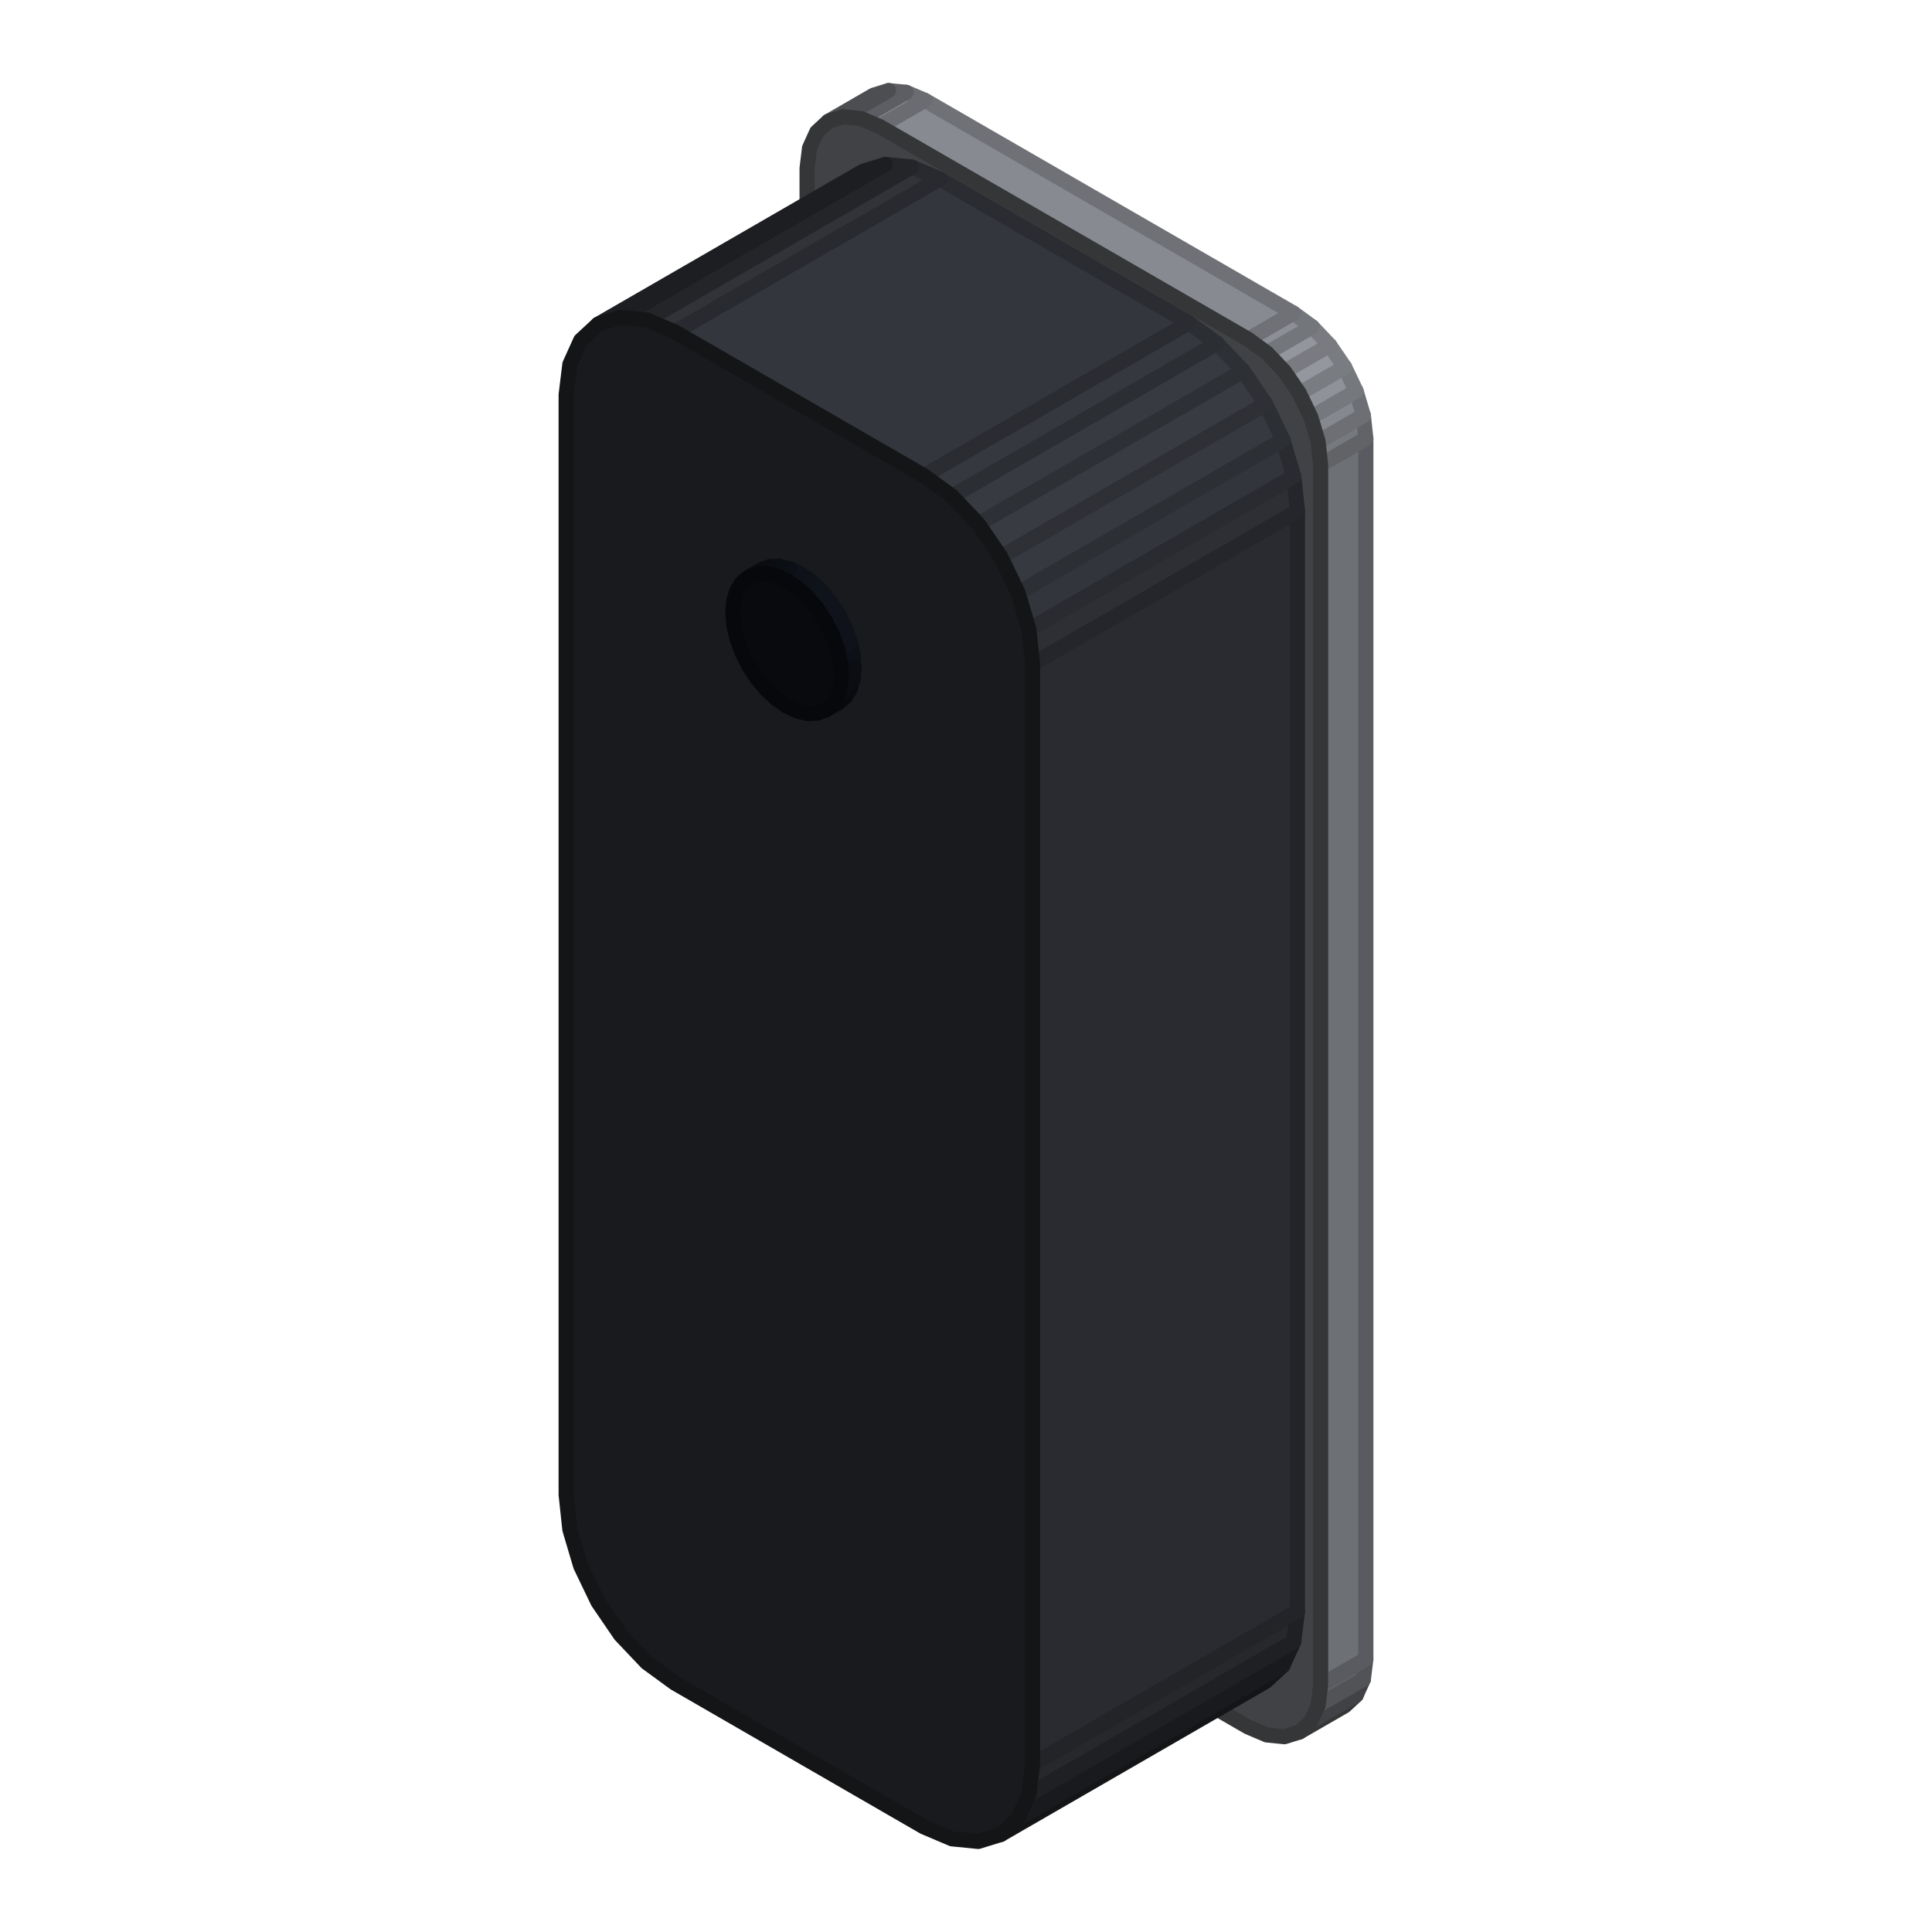
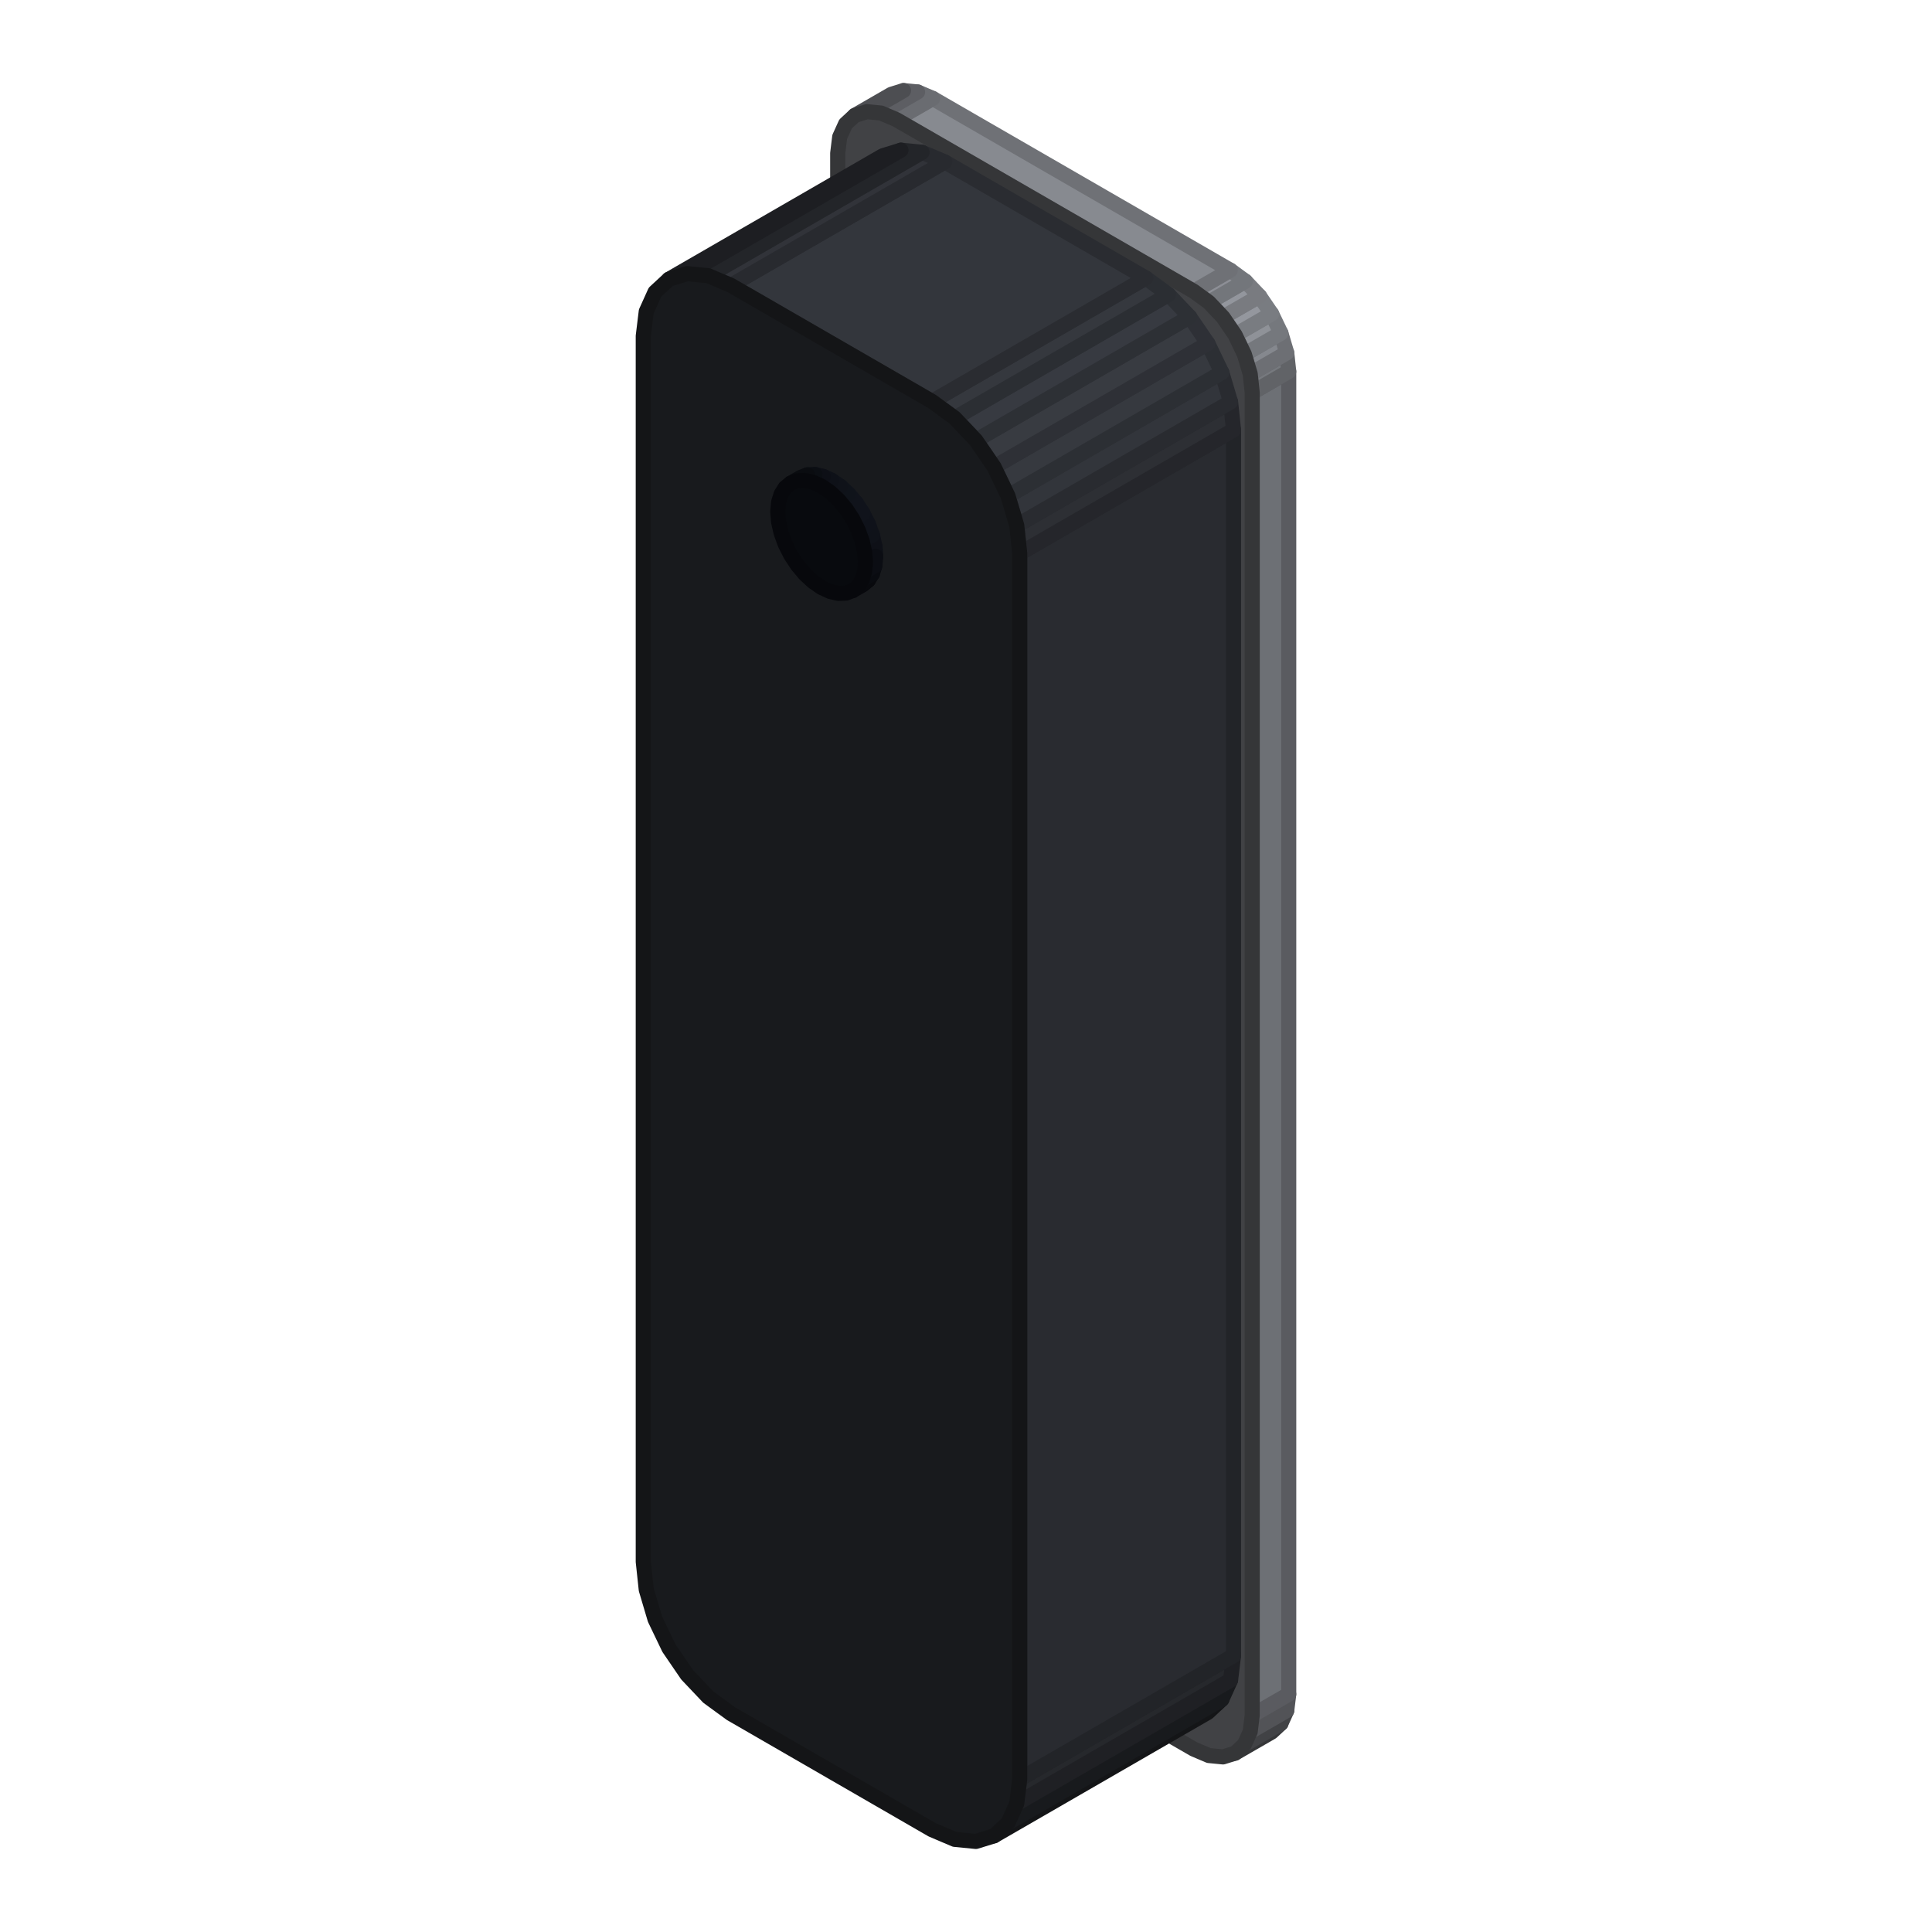
<svg xmlns="http://www.w3.org/2000/svg" viewBox="0 0 64 64" width="64" height="64" role="img" aria-label="Canary Vision Doorbell">
  <g shape-rendering="geometricPrecision">
-     <path d="M28.295 51.458L28.26 51.033L27.78 51.31L27.815 51.736Z" fill="#b58800" stroke="#946f00" stroke-width=".5" stroke-linejoin="round" />
-     <path d="M28.26 51.033L28.158 50.584L27.678 50.861L27.78 51.31Z" fill="#c79600" stroke="#a47b00" stroke-width=".5" stroke-linejoin="round" />
-     <path d="M28.158 50.584L27.991 50.128L27.511 50.406L27.678 50.861Z" fill="#d6a100" stroke="#b08400" stroke-width=".5" stroke-linejoin="round" />
-     <path d="M27.991 50.128L27.768 49.684L27.287 49.961L27.511 50.406Z" fill="#e1a800" stroke="#b88a00" stroke-width=".5" stroke-linejoin="round" />
-     <path d="M27.768 49.684L27.495 49.268L27.015 49.545L27.287 49.961Z" fill="#e6ad00" stroke="#bd8e00" stroke-width=".5" stroke-linejoin="round" />
-     <path d="M27.495 49.268L27.184 48.896L26.703 49.174L27.015 49.545Z" fill="#e7ad00" stroke="#bd8e00" stroke-width=".5" stroke-linejoin="round" />
-     <path d="M27.184 48.896L26.846 48.583L26.366 48.86L26.703 49.174Z" fill="#e2aa00" stroke="#ba8b00" stroke-width=".5" stroke-linejoin="round" />
-     <path d="M26.846 48.583L26.495 48.341L26.015 48.618L26.366 48.86Z" fill="#d9a300" stroke="#b28600" stroke-width=".5" stroke-linejoin="round" />
-     <path d="M26.495 48.341L26.143 48.178L25.663 48.455L26.015 48.618Z" fill="#cc9900" stroke="#a77d00" stroke-width=".5" stroke-linejoin="round" />
-     <path d="M26.143 48.178L25.806 48.101L25.326 48.378L25.663 48.455Z" fill="#ba8b00" stroke="#987200" stroke-width=".5" stroke-linejoin="round" />
-     <path d="M25.806 48.101L25.495 48.113L25.015 48.391L25.326 48.378Z" fill="#a57c00" stroke="#876600" stroke-width=".5" stroke-linejoin="round" />
-     <path d="M25.495 48.113L25.222 48.214L24.742 48.492L25.015 48.391Z" fill="#8e6a00" stroke="#745700" stroke-width=".5" stroke-linejoin="round" />
-     <path d="M27.768 52.624L27.991 52.438L27.511 52.715L27.287 52.901Z" fill="#654c00" stroke="#533e00" stroke-width=".5" stroke-linejoin="round" />
-     <path d="M27.991 52.438L28.158 52.175L27.678 52.452L27.511 52.715Z" fill="#6e5300" stroke="#5a4400" stroke-width=".5" stroke-linejoin="round" />
-     <path d="M28.158 52.175L28.26 51.844L27.78 52.121L27.678 52.452Z" fill="#886600" stroke="#6f5300" stroke-width=".5" stroke-linejoin="round" />
-     <path d="M28.26 51.844L28.295 51.458L27.815 51.736L27.78 52.121Z" fill="#9f7800" stroke="#836200" stroke-width=".5" stroke-linejoin="round" />
-     <path d="M27.815 51.736L27.78 51.31L27.678 50.861L27.511 50.406L27.287 49.961L27.015 49.545L26.703 49.174L26.366 48.86L26.015 48.618L25.663 48.455L25.326 48.378L25.015 48.391L24.742 48.492L24.518 48.677L24.352 48.941L24.249 49.271L24.214 49.657L24.249 50.082L24.352 50.532L24.518 50.987L24.742 51.431L25.015 51.847L25.326 52.219L25.663 52.532L26.015 52.775L26.366 52.938L26.703 53.014L27.015 53.002L27.287 52.901L27.511 52.715L27.678 52.452L27.78 52.121Z" fill="#654c00" stroke="#533e00" stroke-width=".5" stroke-linejoin="round" />
-     <path d="M44.543 56.511L44.924 56.157L43.424 57.024L43.043 57.377Z" fill="#414245" stroke="#353638" stroke-width=".5" stroke-linejoin="round" />
-     <path d="M44.924 56.157L45.164 55.627L43.664 56.494L43.424 57.024Z" fill="#4f5054" stroke="#414245" stroke-width=".5" stroke-linejoin="round" />
-     <path d="M45.164 55.627L45.246 54.957L43.746 55.823L43.664 56.494Z" fill="#64666a" stroke="#525357" stroke-width=".5" stroke-linejoin="round" />
-     <path d="M45.246 54.957L45.246 14.529L43.746 15.395L43.746 55.823Z" fill="#6d7075" stroke="#5a5b60" stroke-width=".5" stroke-linejoin="round" />
-     <path d="M45.246 14.529L45.164 13.764L43.664 14.63L43.746 15.395Z" fill="#76797e" stroke="#616367" stroke-width=".5" stroke-linejoin="round" />
-     <path d="M45.164 13.764L44.924 12.957L43.424 13.823L43.664 14.63Z" fill="#85888e" stroke="#6d6f74" stroke-width=".5" stroke-linejoin="round" />
-     <path d="M44.924 12.957L44.543 12.163L43.043 13.029L43.424 13.823Z" fill="#8f9298" stroke="#75787d" stroke-width=".5" stroke-linejoin="round" />
-     <path d="M44.543 12.163L44.046 11.436L42.546 12.302L43.043 13.029Z" fill="#94979e" stroke="#797c81" stroke-width=".5" stroke-linejoin="round" />
-     <path d="M44.046 11.436L43.467 10.825L41.967 11.691L42.546 12.302Z" fill="#93969d" stroke="#797b80" stroke-width=".5" stroke-linejoin="round" />
-     <path d="M43.467 10.825L42.846 10.371L41.346 11.238L41.967 11.691Z" fill="#8d8f96" stroke="#73767b" stroke-width=".5" stroke-linejoin="round" />
-     <path d="M42.846 10.371L30.635 3.322L29.135 4.188L41.346 11.238Z" fill="#878a90" stroke="#6f7176" stroke-width=".5" stroke-linejoin="round" />
-     <path d="M30.635 3.322L30.014 3.057L28.514 3.923L29.135 4.188Z" fill="#818389" stroke="#6a6c71" stroke-width=".5" stroke-linejoin="round" />
-     <path d="M30.014 3.057L29.435 3L27.935 3.866L28.514 3.923Z" fill="#717378" stroke="#5d5e63" stroke-width=".5" stroke-linejoin="round" />
-     <path d="M29.435 3L28.938 3.153L27.438 4.02L27.935 3.866Z" fill="#5e5f64" stroke="#4d4e52" stroke-width=".5" stroke-linejoin="round" />
-     <path d="M41.346 57.209L41.967 57.473L42.546 57.531L43.043 57.377L43.424 57.024L43.664 56.494L43.746 55.823L43.746 15.395L43.664 14.63L43.424 13.823L43.043 13.029L42.546 12.302L41.967 11.691L41.346 11.238L29.135 4.188L28.514 3.923L27.935 3.866L27.438 4.02L27.056 4.373L26.816 4.903L26.735 5.573L26.735 46.002L26.816 46.767L27.056 47.574L27.438 48.368L27.935 49.095L28.514 49.706L29.135 50.159Z" fill="#414245" stroke="#353638" stroke-width=".5" stroke-linejoin="round" />
-     <path d="M41.926 55.703L42.498 55.173L33.723 60.239L33.151 60.77Z" fill="#181a1d" stroke="#141517" stroke-width=".5" stroke-linejoin="round" />
-     <path d="M42.498 55.173L42.858 54.378L34.082 59.444L33.723 60.239Z" fill="#1e1f23" stroke="#181a1d" stroke-width=".5" stroke-linejoin="round" />
-     <path d="M42.858 54.378L42.981 53.372L34.205 58.439L34.082 59.444Z" fill="#26282c" stroke="#1f2024" stroke-width=".5" stroke-linejoin="round" />
-     <path d="M42.981 53.372L42.981 16.928L34.205 21.994L34.205 58.439Z" fill="#292b30" stroke="#222428" stroke-width=".5" stroke-linejoin="round" />
-     <path d="M42.981 16.928L42.858 15.781L34.082 20.848L34.205 21.994Z" fill="#2d2f34" stroke="#25262b" stroke-width=".5" stroke-linejoin="round" />
-     <path d="M42.858 15.781L42.498 14.571L33.723 19.637L34.082 20.848Z" fill="#32353b" stroke="#292b30" stroke-width=".5" stroke-linejoin="round" />
-     <path d="M42.498 14.571L41.926 13.379L33.151 18.446L33.723 19.637Z" fill="#36393f" stroke="#2c2f34" stroke-width=".5" stroke-linejoin="round" />
-     <path d="M41.926 13.379L41.181 12.288L32.405 17.355L33.151 18.446Z" fill="#383b41" stroke="#2e3036" stroke-width=".5" stroke-linejoin="round" />
-     <path d="M41.181 12.288L40.312 11.372L31.537 16.438L32.405 17.355Z" fill="#373a41" stroke="#2d3035" stroke-width=".5" stroke-linejoin="round" />
-     <path d="M40.312 11.372L39.38 10.692L30.605 15.759L31.537 16.438Z" fill="#35383e" stroke="#2b2e33" stroke-width=".5" stroke-linejoin="round" />
-     <path d="M39.38 10.692L31.13 5.928L22.354 10.995L30.605 15.759Z" fill="#33363c" stroke="#2a2c31" stroke-width=".5" stroke-linejoin="round" />
-     <path d="M31.13 5.928L30.198 5.532L21.423 10.599L22.354 10.995Z" fill="#313339" stroke="#282a2f" stroke-width=".5" stroke-linejoin="round" />
-     <path d="M30.198 5.532L29.33 5.446L20.554 10.513L21.423 10.599Z" fill="#2b2d32" stroke="#232529" stroke-width=".5" stroke-linejoin="round" />
-     <path d="M29.33 5.446L28.584 5.676L19.809 10.743L20.554 10.513Z" fill="#232529" stroke="#1d1e22" stroke-width=".5" stroke-linejoin="round" />
-     <path d="M30.605 60.518L31.537 60.914L32.405 61L33.151 60.77L33.723 60.239L34.082 59.444L34.205 58.439L34.205 21.994L34.082 20.848L33.723 19.637L33.151 18.446L32.405 17.355L31.537 16.438L30.605 15.759L22.354 10.995L21.423 10.599L20.554 10.513L19.809 10.743L19.236 11.274L18.877 12.069L18.754 13.074L18.754 49.518L18.877 50.665L19.236 51.875L19.809 53.067L20.554 54.158L21.423 55.075L22.354 55.754Z" fill="#181a1d" stroke="#141517" stroke-width=".5" stroke-linejoin="round" />
-     <path d="M28.295 22.116L28.26 21.69L27.84 21.933L27.875 22.358Z" fill="#0f121a" stroke="#0c0f15" stroke-width=".5" stroke-linejoin="round" />
-     <path d="M28.26 21.69L28.158 21.241L27.738 21.483L27.84 21.933Z" fill="#11141c" stroke="#0e1017" stroke-width=".5" stroke-linejoin="round" />
-     <path d="M28.158 21.241L27.991 20.786L27.571 21.028L27.738 21.483Z" fill="#12151e" stroke="#0f1219" stroke-width=".5" stroke-linejoin="round" />
-     <path d="M27.991 20.786L27.768 20.341L27.347 20.584L27.571 21.028Z" fill="#131620" stroke="#0f121a" stroke-width=".5" stroke-linejoin="round" />
-     <path d="M27.768 20.341L27.495 19.925L27.075 20.168L27.347 20.584Z" fill="#131721" stroke="#10131b" stroke-width=".5" stroke-linejoin="round" />
-     <path d="M27.495 19.925L27.184 19.554L26.763 19.796L27.075 20.168Z" fill="#131721" stroke="#10131b" stroke-width=".5" stroke-linejoin="round" />
-     <path d="M27.184 19.554L26.846 19.24L26.426 19.483L26.763 19.796Z" fill="#131720" stroke="#0f131a" stroke-width=".5" stroke-linejoin="round" />
-     <path d="M26.846 19.24L26.495 18.998L26.075 19.24L26.426 19.483Z" fill="#12161f" stroke="#0f1219" stroke-width=".5" stroke-linejoin="round" />
-     <path d="M26.495 18.998L26.143 18.835L25.723 19.077L26.075 19.24Z" fill="#11141d" stroke="#0e1118" stroke-width=".5" stroke-linejoin="round" />
-     <path d="M26.143 18.835L25.806 18.758L25.386 19.001L25.723 19.077Z" fill="#0f131a" stroke="#0d0f16" stroke-width=".5" stroke-linejoin="round" />
-     <path d="M25.806 18.758L25.495 18.771L25.075 19.013L25.386 19.001Z" fill="#0e1117" stroke="#0b0e13" stroke-width=".5" stroke-linejoin="round" />
-     <path d="M25.495 18.771L25.222 18.872L24.802 19.114L25.075 19.013Z" fill="#0c0e14" stroke="#0a0c10" stroke-width=".5" stroke-linejoin="round" />
-     <path d="M27.768 23.281L27.991 23.095L27.571 23.338L27.347 23.523Z" fill="#080a0e" stroke="#07080c" stroke-width=".5" stroke-linejoin="round" />
-     <path d="M27.991 23.095L28.158 22.832L27.738 23.074L27.571 23.338Z" fill="#090b10" stroke="#08090d" stroke-width=".5" stroke-linejoin="round" />
-     <path d="M28.158 22.832L28.26 22.501L27.84 22.744L27.738 23.074Z" fill="#0b0e13" stroke="#090b10" stroke-width=".5" stroke-linejoin="round" />
-     <path d="M28.26 22.501L28.295 22.116L27.875 22.358L27.84 22.744Z" fill="#0d1017" stroke="#0b0d13" stroke-width=".5" stroke-linejoin="round" />
-     <path d="M27.875 22.358L27.84 21.933L27.738 21.483L27.571 21.028L27.347 20.584L27.075 20.168L26.763 19.796L26.426 19.483L26.075 19.24L25.723 19.077L25.386 19.001L25.075 19.013L24.802 19.114L24.578 19.3L24.412 19.563L24.309 19.894L24.274 20.279L24.309 20.705L24.412 21.154L24.578 21.609L24.802 22.054L25.075 22.47L25.386 22.841L25.723 23.155L26.075 23.397L26.426 23.56L26.763 23.637L27.075 23.624L27.347 23.523L27.571 23.338L27.738 23.074L27.84 22.744Z" fill="#080a0e" stroke="#07080c" stroke-width=".5" stroke-linejoin="round" />
+     <path d="M29.009 53.298L28.981 52.955L28.594 53.179L28.622 53.522Z" fill="#b58800" stroke="#946f00" stroke-width=".5" stroke-linejoin="round" />
+     <path d="M28.981 52.955L28.899 52.593L28.511 52.816L28.594 53.179Z" fill="#c79600" stroke="#a47b00" stroke-width=".5" stroke-linejoin="round" />
+     <path d="M28.899 52.593L28.764 52.225L28.377 52.449L28.511 52.816Z" fill="#d6a100" stroke="#b08400" stroke-width=".5" stroke-linejoin="round" />
+     <path d="M28.764 52.225L28.584 51.866L28.196 52.09L28.377 52.449Z" fill="#e1a800" stroke="#b88a00" stroke-width=".5" stroke-linejoin="round" />
+     <path d="M28.584 51.866L28.364 51.531L27.976 51.754L28.196 52.09Z" fill="#e6ad00" stroke="#bd8e00" stroke-width=".5" stroke-linejoin="round" />
+     <path d="M28.364 51.531L28.112 51.231L27.725 51.454L27.976 51.754Z" fill="#e7ad00" stroke="#bd8e00" stroke-width=".5" stroke-linejoin="round" />
+     <path d="M28.112 51.231L27.84 50.978L27.452 51.201L27.725 51.454Z" fill="#e2aa00" stroke="#ba8b00" stroke-width=".5" stroke-linejoin="round" />
+     <path d="M27.84 50.978L27.556 50.782L27.169 51.006L27.452 51.201Z" fill="#d9a300" stroke="#b28600" stroke-width=".5" stroke-linejoin="round" />
+     <path d="M27.556 50.782L27.273 50.65L26.885 50.874L27.169 51.006Z" fill="#cc9900" stroke="#a77d00" stroke-width=".5" stroke-linejoin="round" />
+     <path d="M27.273 50.65L27 50.589L26.613 50.812L26.885 50.874Z" fill="#ba8b00" stroke="#987200" stroke-width=".5" stroke-linejoin="round" />
+     <path d="M27 50.589L26.749 50.599L26.362 50.822L26.613 50.812Z" fill="#a57c00" stroke="#876600" stroke-width=".5" stroke-linejoin="round" />
+     <path d="M26.749 50.599L26.529 50.68L26.141 50.904L26.362 50.822Z" fill="#8e6a00" stroke="#745700" stroke-width=".5" stroke-linejoin="round" />
+     <path d="M28.584 54.239L28.764 54.089L28.377 54.313L28.196 54.463Z" fill="#654c00" stroke="#533e00" stroke-width=".5" stroke-linejoin="round" />
+     <path d="M28.764 54.089L28.899 53.877L28.511 54.1L28.377 54.313Z" fill="#6e5300" stroke="#5a4400" stroke-width=".5" stroke-linejoin="round" />
+     <path d="M28.899 53.877L28.981 53.61L28.594 53.833L28.511 54.1Z" fill="#886600" stroke="#6f5300" stroke-width=".5" stroke-linejoin="round" />
+     <path d="M28.981 53.61L29.009 53.298L28.622 53.522L28.594 53.833Z" fill="#9f7800" stroke="#836200" stroke-width=".5" stroke-linejoin="round" />
+     <path d="M28.622 53.522L28.594 53.179L28.511 52.816L28.377 52.449L28.196 52.09L27.976 51.754L27.725 51.454L27.452 51.201L27.169 51.006L26.885 50.874L26.613 50.812L26.362 50.822L26.141 50.904L25.961 51.054L25.826 51.266L25.744 51.533L25.716 51.844L25.744 52.188L25.826 52.55L25.961 52.918L26.141 53.276L26.362 53.612L26.613 53.912L26.885 54.165L27.169 54.361L27.452 54.492L27.725 54.554L27.976 54.544L28.196 54.463L28.377 54.313L28.511 54.1L28.594 53.833Z" fill="#654c00" stroke="#533e00" stroke-width=".5" stroke-linejoin="round" />
+     <path d="M42.124 57.377L42.432 57.091L41.221 57.79L40.913 58.076Z" fill="#414245" stroke="#353638" stroke-width=".5" stroke-linejoin="round" />
+     <path d="M42.432 57.091L42.625 56.664L41.415 57.363L41.221 57.79Z" fill="#4f5054" stroke="#414245" stroke-width=".5" stroke-linejoin="round" />
+     <path d="M42.625 56.664L42.691 56.123L41.481 56.822L41.415 57.363Z" fill="#64666a" stroke="#525357" stroke-width=".5" stroke-linejoin="round" />
+     <path d="M42.691 56.123L42.691 12.305L41.481 13.004L41.481 56.822Z" fill="#6d7075" stroke="#5a5b60" stroke-width=".5" stroke-linejoin="round" />
+     <path d="M42.691 12.305L42.625 11.688L41.415 12.387L41.481 13.004Z" fill="#76797e" stroke="#616367" stroke-width=".5" stroke-linejoin="round" />
+     <path d="M42.625 11.688L42.432 11.037L41.221 11.736L41.415 12.387Z" fill="#85888e" stroke="#6d6f74" stroke-width=".5" stroke-linejoin="round" />
+     <path d="M42.432 11.037L42.124 10.396L40.913 11.095L41.221 11.736Z" fill="#8f9298" stroke="#75787d" stroke-width=".5" stroke-linejoin="round" />
+     <path d="M42.124 10.396L41.723 9.809L40.512 10.508L40.913 11.095Z" fill="#94979e" stroke="#797c81" stroke-width=".5" stroke-linejoin="round" />
+     <path d="M41.723 9.809L41.256 9.316L40.045 10.015L40.512 10.508Z" fill="#93969d" stroke="#797b80" stroke-width=".5" stroke-linejoin="round" />
+     <path d="M41.256 9.316L40.754 8.95L39.543 9.649L40.045 10.015Z" fill="#8d8f96" stroke="#73767b" stroke-width=".5" stroke-linejoin="round" />
+     <path d="M40.754 8.95L30.898 3.26L29.687 3.959L39.543 9.649Z" fill="#878a90" stroke="#6f7176" stroke-width=".5" stroke-linejoin="round" />
+     <path d="M30.898 3.26L30.397 3.046L29.186 3.745L29.687 3.959Z" fill="#818389" stroke="#6a6c71" stroke-width=".5" stroke-linejoin="round" />
+     <path d="M30.397 3.046L29.93 3L28.719 3.699L29.186 3.745Z" fill="#717378" stroke="#5d5e63" stroke-width=".5" stroke-linejoin="round" />
+     <path d="M29.93 3L29.528 3.124L28.317 3.823L28.719 3.699Z" fill="#5e5f64" stroke="#4d4e52" stroke-width=".5" stroke-linejoin="round" />
+     <path d="M39.543 57.94L40.045 58.154L40.512 58.2L40.913 58.076L41.221 57.79L41.415 57.363L41.481 56.822L41.481 13.004L41.415 12.387L41.221 11.736L40.913 11.095L40.512 10.508L40.045 10.015L39.543 9.649L29.687 3.959L29.186 3.745L28.719 3.699L28.317 3.823L28.01 4.108L27.816 4.536L27.75 5.077L27.75 48.894L27.816 49.511L28.01 50.163L28.317 50.804L28.719 51.391L29.186 51.884L29.687 52.25Z" fill="#414245" stroke="#353638" stroke-width=".5" stroke-linejoin="round" />
+     <path d="M40.012 56.725L40.474 56.296L33.391 60.386L32.929 60.814Z" fill="#181a1d" stroke="#141517" stroke-width=".5" stroke-linejoin="round" />
+     <path d="M40.474 56.296L40.764 55.655L33.681 59.744L33.391 60.386Z" fill="#1e1f23" stroke="#181a1d" stroke-width=".5" stroke-linejoin="round" />
+     <path d="M40.764 55.655L40.863 54.843L33.78 58.933L33.681 59.744Z" fill="#26282c" stroke="#1f2024" stroke-width=".5" stroke-linejoin="round" />
+     <path d="M40.863 54.843L40.863 14.242L33.78 18.331L33.78 58.933Z" fill="#292b30" stroke="#222428" stroke-width=".5" stroke-linejoin="round" />
+     <path d="M40.863 14.242L40.764 13.316L33.681 17.406L33.78 18.331Z" fill="#2d2f34" stroke="#25262b" stroke-width=".5" stroke-linejoin="round" />
+     <path d="M40.764 13.316L40.474 12.339L33.391 16.429L33.681 17.406Z" fill="#32353b" stroke="#292b30" stroke-width=".5" stroke-linejoin="round" />
+     <path d="M40.474 12.339L40.012 11.378L32.929 15.467L33.391 16.429Z" fill="#36393f" stroke="#2c2f34" stroke-width=".5" stroke-linejoin="round" />
+     <path d="M40.012 11.378L39.41 10.497L32.327 14.587L32.929 15.467Z" fill="#383b41" stroke="#2e3036" stroke-width=".5" stroke-linejoin="round" />
+     <path d="M39.41 10.497L38.709 9.757L31.626 13.847L32.327 14.587Z" fill="#373a41" stroke="#2d3035" stroke-width=".5" stroke-linejoin="round" />
+     <path d="M38.709 9.757L37.957 9.209L30.874 13.298L31.626 13.847Z" fill="#35383e" stroke="#2b2e33" stroke-width=".5" stroke-linejoin="round" />
+     <path d="M37.957 9.209L31.298 5.364L24.214 9.453L30.874 13.298Z" fill="#33363c" stroke="#2a2c31" stroke-width=".5" stroke-linejoin="round" />
+     <path d="M31.298 5.364L30.546 5.044L23.462 9.133L24.214 9.453Z" fill="#313339" stroke="#282a2f" stroke-width=".5" stroke-linejoin="round" />
+     <path d="M30.546 5.044L29.845 4.974L22.761 9.064L23.462 9.133Z" fill="#2b2d32" stroke="#232529" stroke-width=".5" stroke-linejoin="round" />
+     <path d="M29.845 4.974L29.243 5.16L22.16 9.25L22.761 9.064Z" fill="#232529" stroke="#1d1e22" stroke-width=".5" stroke-linejoin="round" />
+     <path d="M30.874 60.611L31.626 60.931L32.327 61L32.929 60.814L33.391 60.386L33.681 59.744L33.78 58.933L33.78 18.331L33.681 17.406L33.391 16.429L32.929 15.467L32.327 14.587L31.626 13.847L30.874 13.298L24.214 9.453L23.462 9.133L22.761 9.064L22.16 9.25L21.698 9.678L21.408 10.32L21.309 11.131L21.309 51.733L21.408 52.658L21.698 53.635L22.16 54.597L22.761 55.477L23.462 56.217L24.214 56.766Z" fill="#181a1d" stroke="#141517" stroke-width=".5" stroke-linejoin="round" />
+     <path d="M29.009 18.429L28.981 18.086L28.642 18.282L28.67 18.625Z" fill="#0f121a" stroke="#0c0f15" stroke-width=".5" stroke-linejoin="round" />
+     <path d="M28.981 18.086L28.899 17.723L28.56 17.919L28.642 18.282Z" fill="#11141c" stroke="#0e1017" stroke-width=".5" stroke-linejoin="round" />
+     <path d="M28.899 17.723L28.764 17.356L28.425 17.551L28.56 17.919Z" fill="#12151e" stroke="#0f1219" stroke-width=".5" stroke-linejoin="round" />
+     <path d="M28.764 17.356L28.584 16.997L28.245 17.193L28.425 17.551Z" fill="#131620" stroke="#0f121a" stroke-width=".5" stroke-linejoin="round" />
+     <path d="M28.584 16.997L28.364 16.661L28.025 16.857L28.245 17.193Z" fill="#131721" stroke="#10131b" stroke-width=".5" stroke-linejoin="round" />
+     <path d="M28.364 16.661L28.112 16.361L27.773 16.557L28.025 16.857Z" fill="#131721" stroke="#10131b" stroke-width=".5" stroke-linejoin="round" />
+     <path d="M28.112 16.361L27.84 16.108L27.501 16.304L27.773 16.557Z" fill="#131720" stroke="#0f131a" stroke-width=".5" stroke-linejoin="round" />
+     <path d="M27.84 16.108L27.556 15.913L27.217 16.108L27.501 16.304Z" fill="#12161f" stroke="#0f1219" stroke-width=".5" stroke-linejoin="round" />
+     <path d="M27.556 15.913L27.273 15.781L26.934 15.977L27.217 16.108Z" fill="#11141d" stroke="#0e1118" stroke-width=".5" stroke-linejoin="round" />
+     <path d="M27.273 15.781L27 15.719L26.661 15.915L26.934 15.977Z" fill="#0f131a" stroke="#0d0f16" stroke-width=".5" stroke-linejoin="round" />
+     <path d="M27 15.719L26.749 15.729L26.41 15.925L26.661 15.915Z" fill="#0e1117" stroke="#0b0e13" stroke-width=".5" stroke-linejoin="round" />
+     <path d="M26.749 15.729L26.529 15.811L26.19 16.007L26.41 15.925Z" fill="#0c0e14" stroke="#0a0c10" stroke-width=".5" stroke-linejoin="round" />
+     <path d="M28.584 19.37L28.764 19.22L28.425 19.416L28.245 19.566Z" fill="#080a0e" stroke="#07080c" stroke-width=".5" stroke-linejoin="round" />
+     <path d="M28.764 19.22L28.899 19.007L28.56 19.203L28.425 19.416Z" fill="#090b10" stroke="#08090d" stroke-width=".5" stroke-linejoin="round" />
+     <path d="M28.899 19.007L28.981 18.74L28.642 18.936L28.56 19.203Z" fill="#0b0e13" stroke="#090b10" stroke-width=".5" stroke-linejoin="round" />
+     <path d="M28.981 18.74L29.009 18.429L28.67 18.625L28.642 18.936Z" fill="#0d1017" stroke="#0b0d13" stroke-width=".5" stroke-linejoin="round" />
+     <path d="M28.67 18.625L28.642 18.282L28.56 17.919L28.425 17.551L28.245 17.193L28.025 16.857L27.773 16.557L27.501 16.304L27.217 16.108L26.934 15.977L26.661 15.915L26.41 15.925L26.19 16.007L26.009 16.156L25.875 16.369L25.792 16.636L25.764 16.947L25.792 17.291L25.875 17.653L26.009 18.021L26.19 18.379L26.41 18.715L26.661 19.015L26.934 19.268L27.217 19.464L27.501 19.595L27.773 19.657L28.025 19.647L28.245 19.566L28.425 19.416L28.56 19.203L28.642 18.936Z" fill="#080a0e" stroke="#07080c" stroke-width=".5" stroke-linejoin="round" />
  </g>
</svg>
